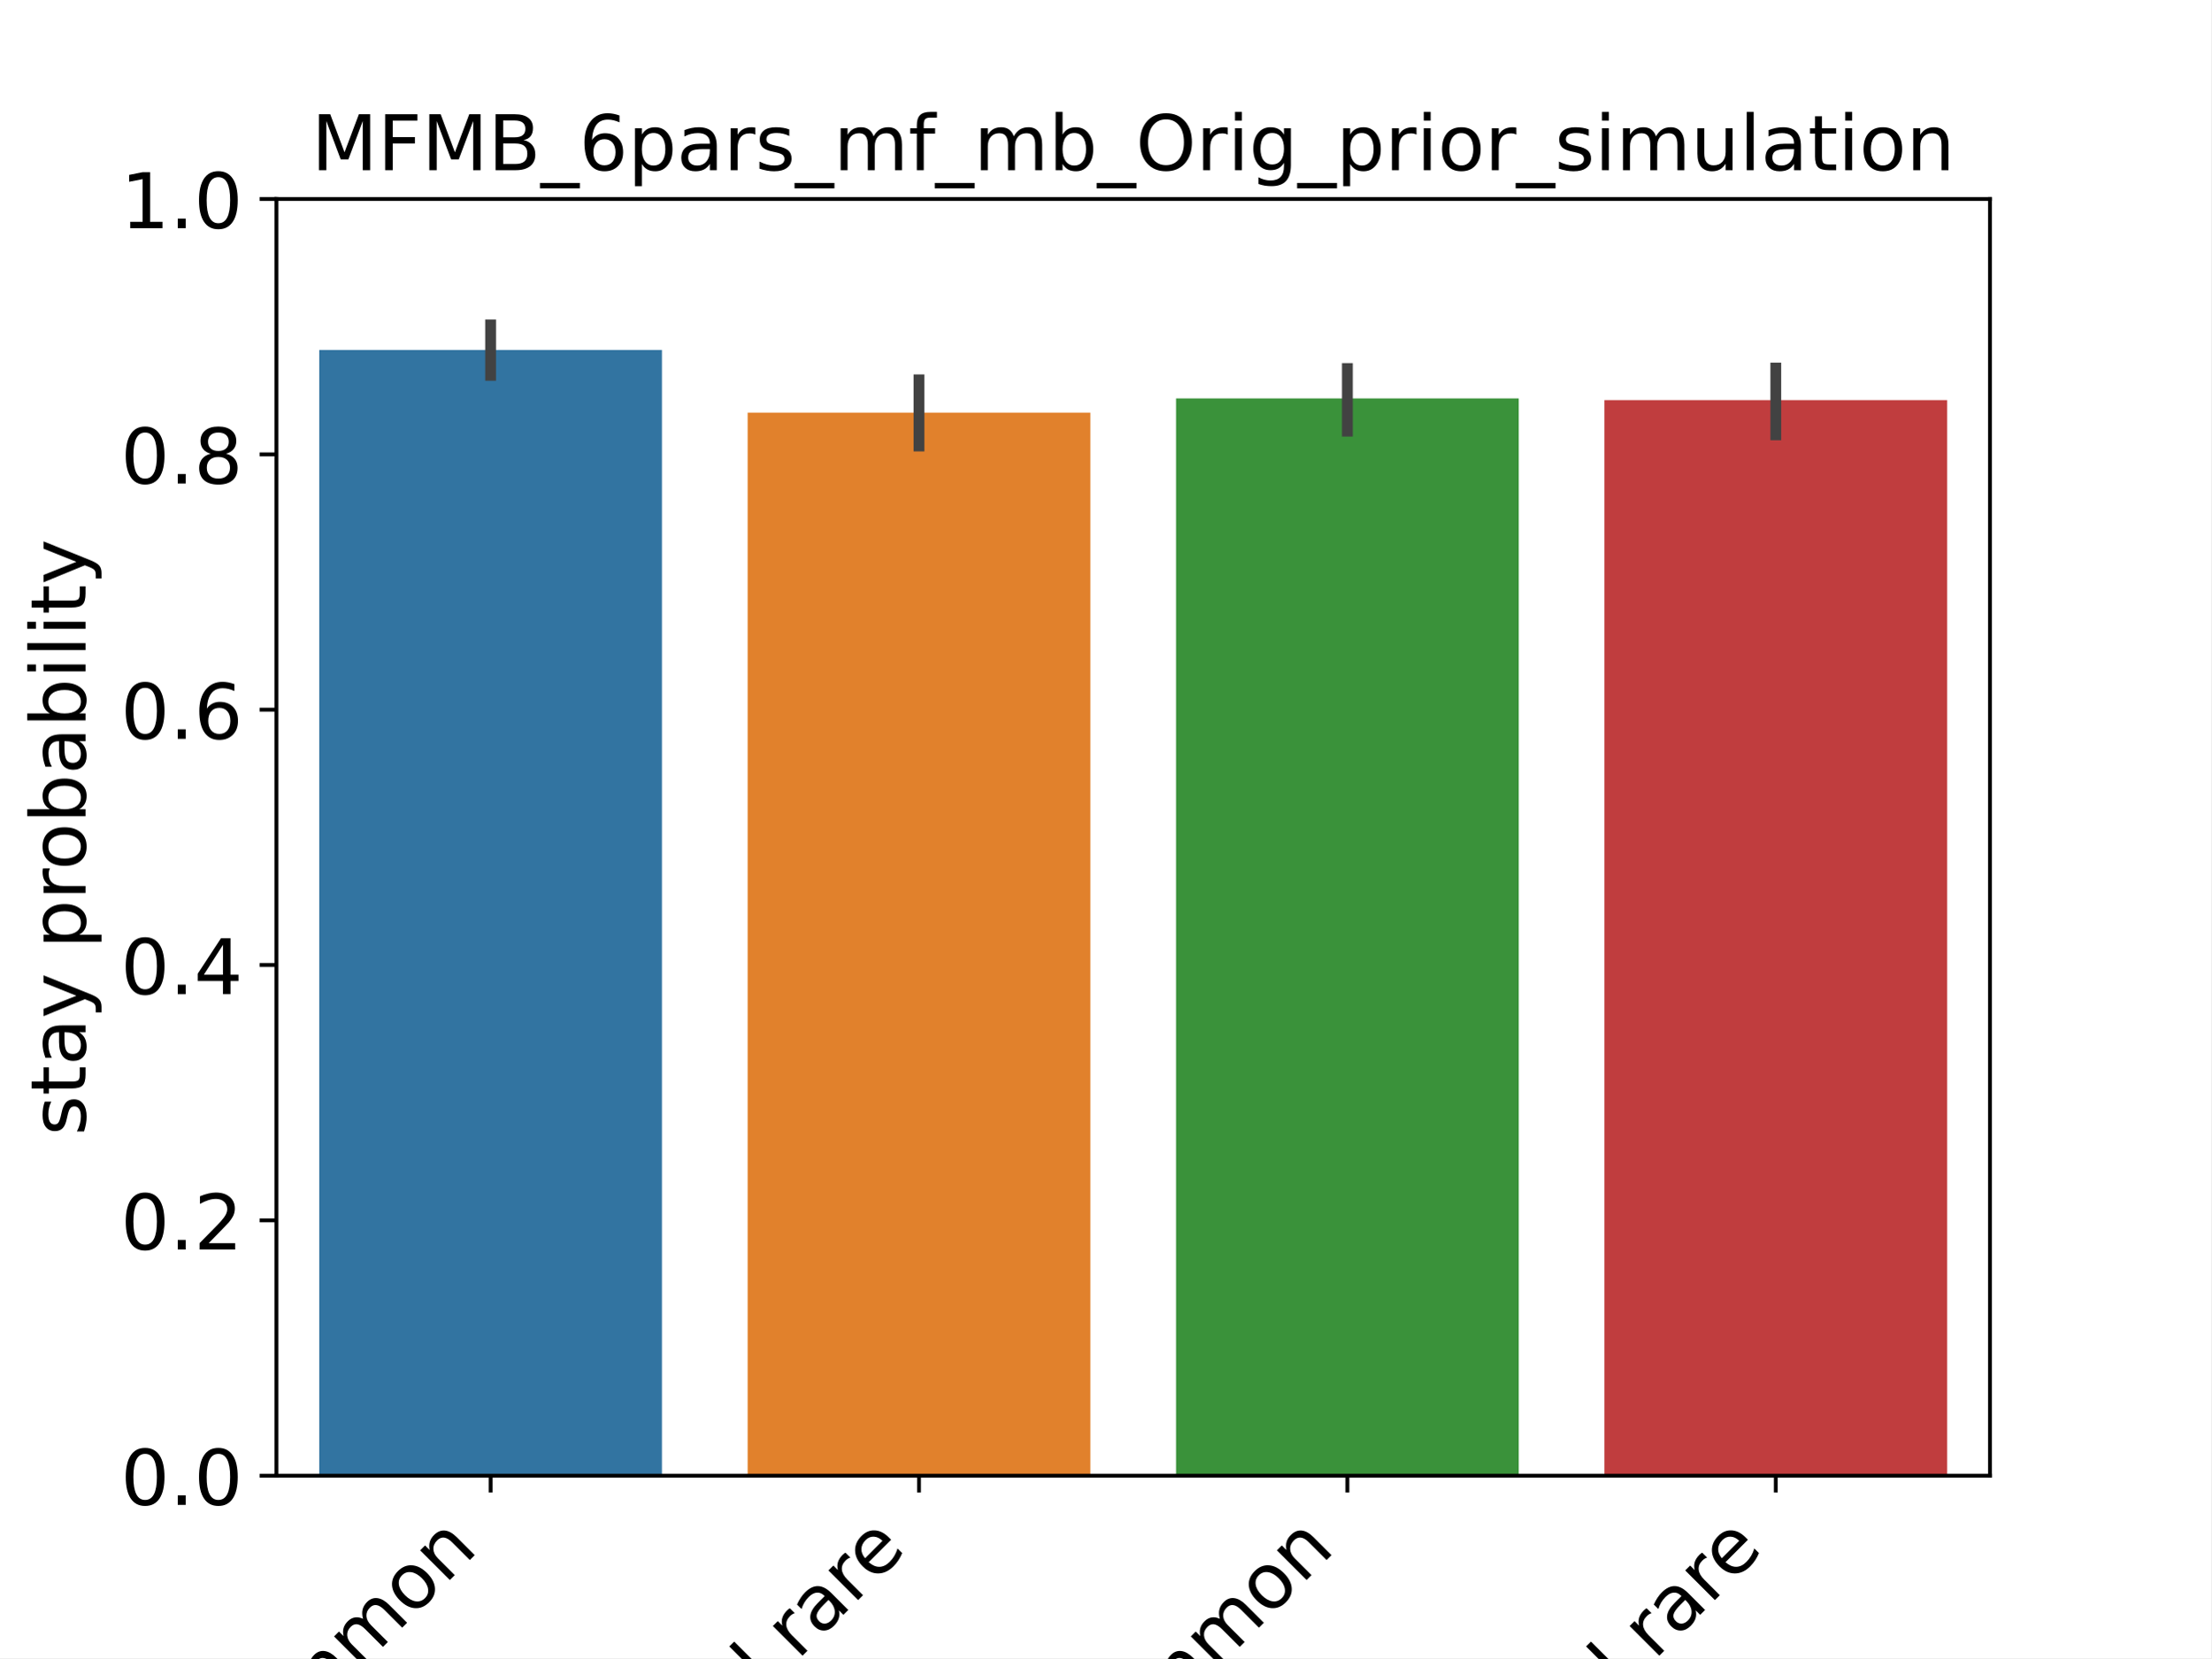
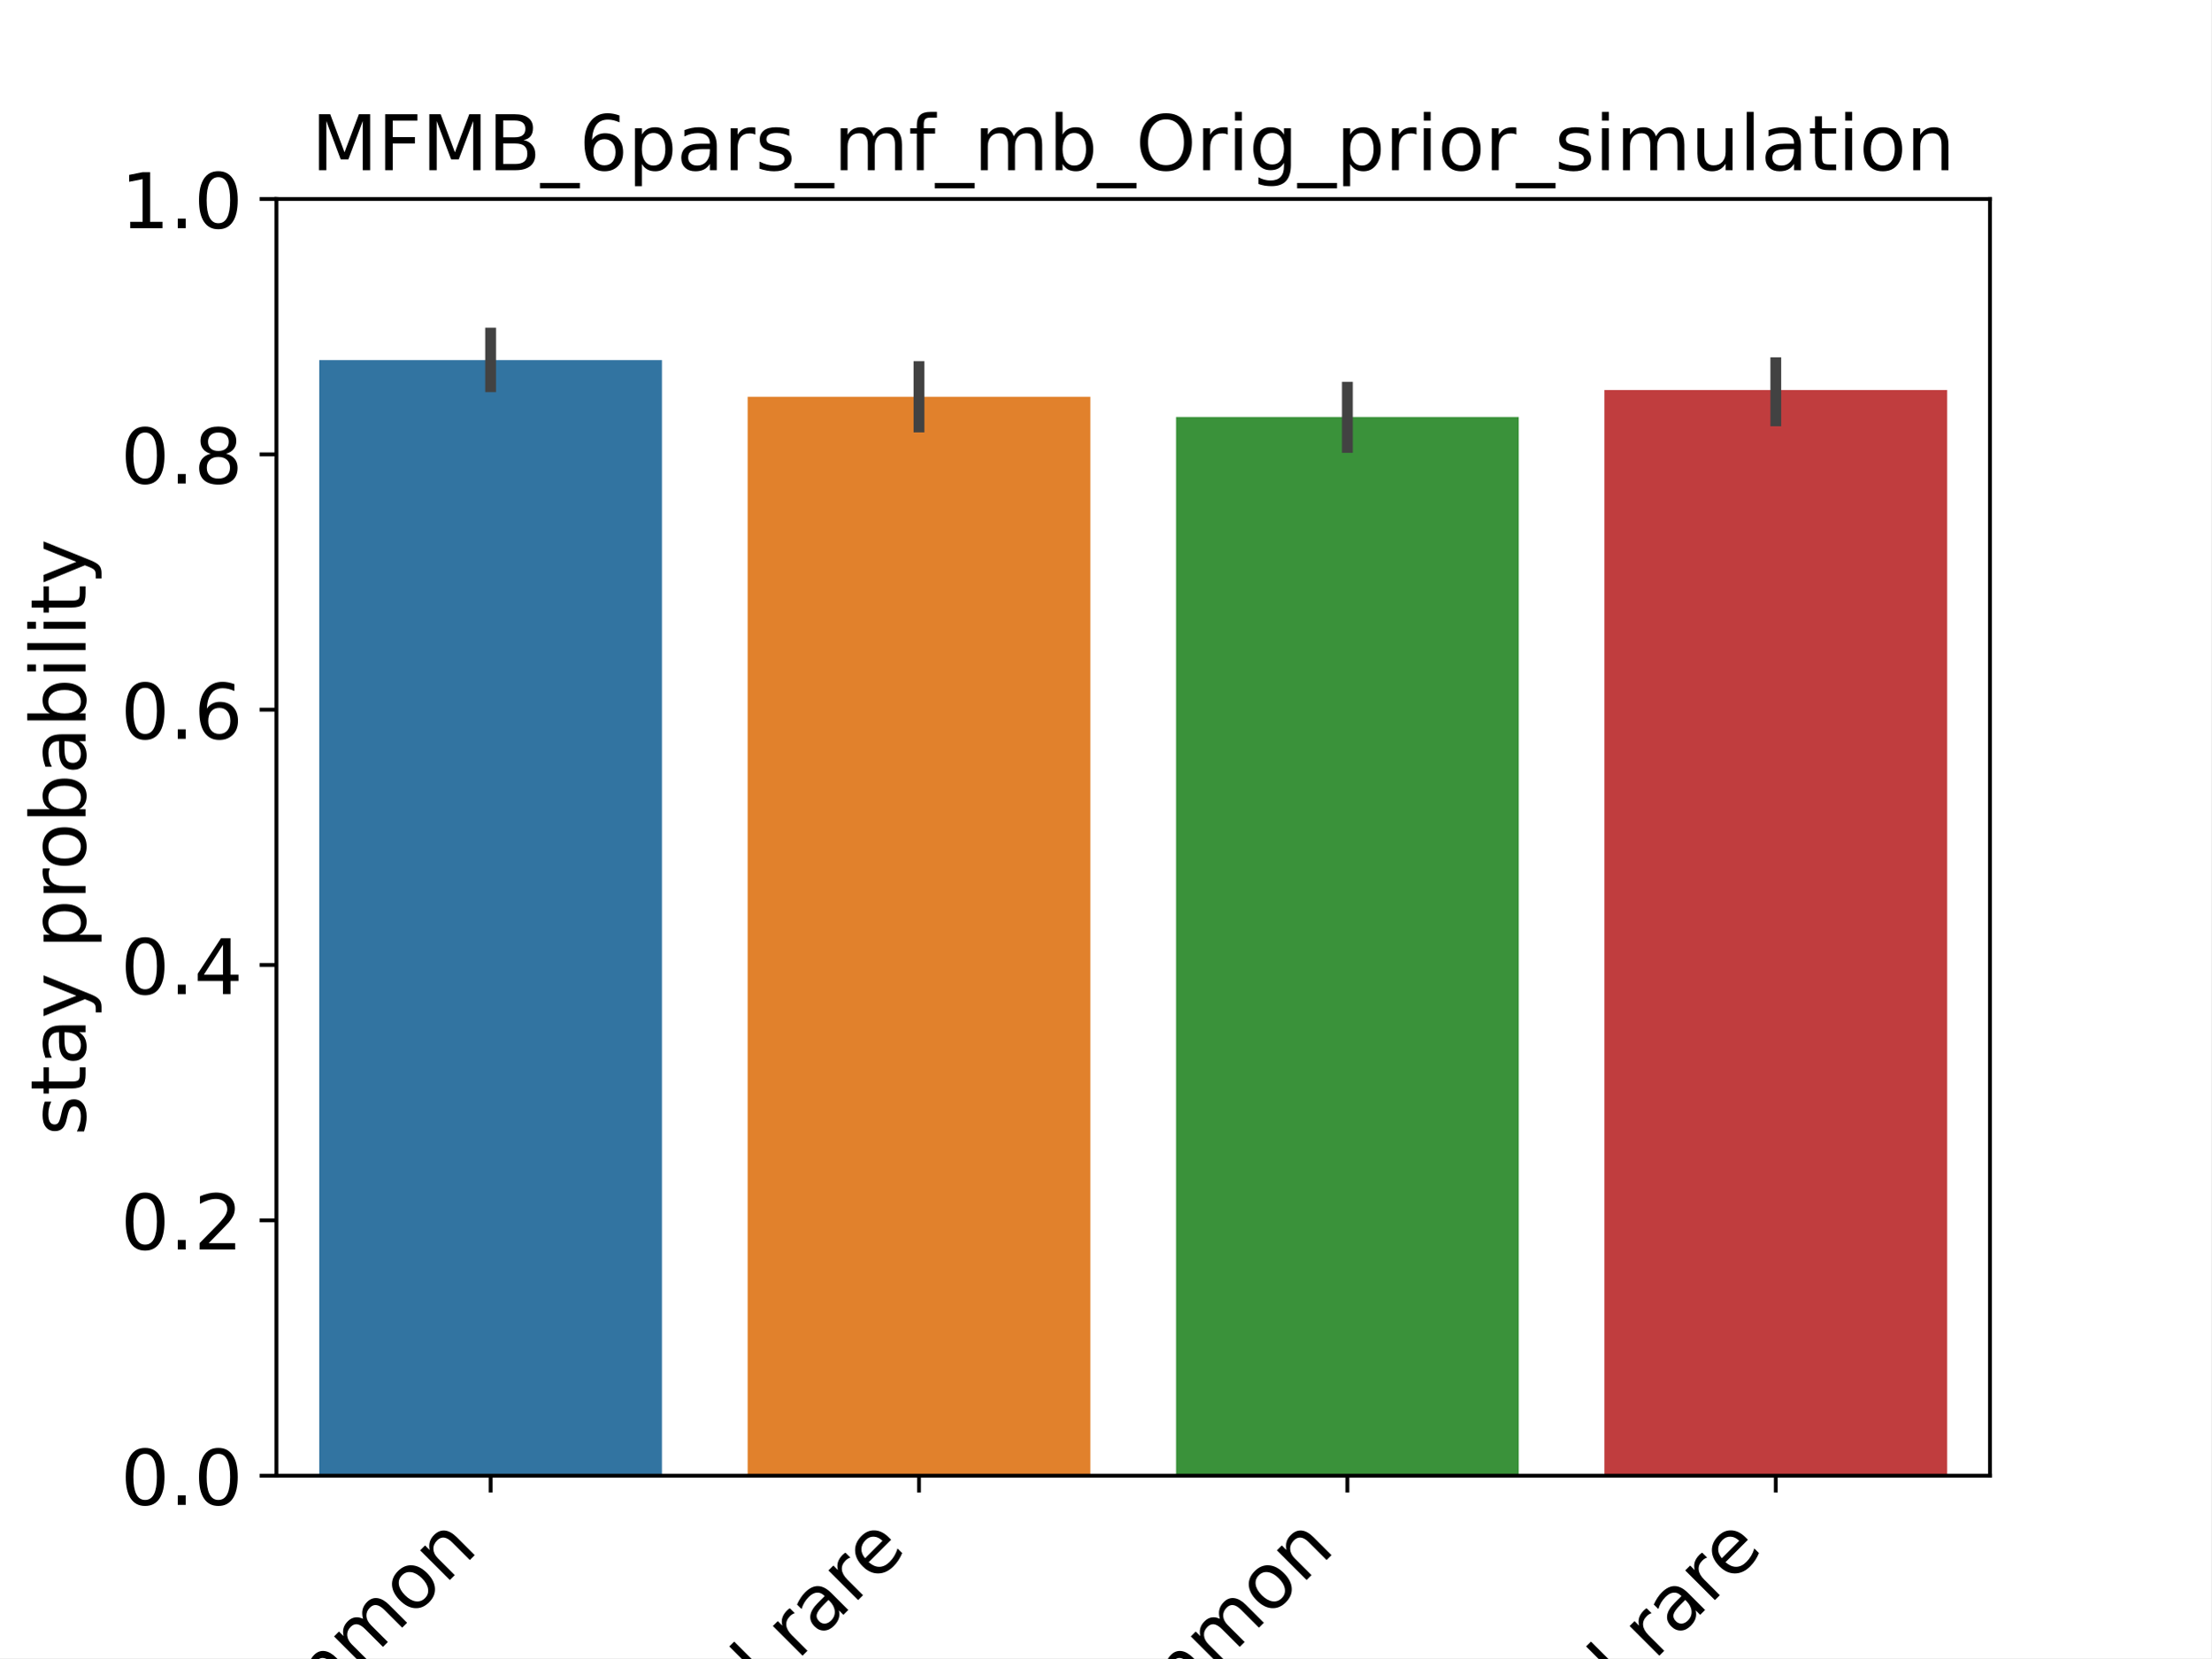
<svg xmlns="http://www.w3.org/2000/svg" xmlns:xlink="http://www.w3.org/1999/xlink" width="460.8pt" height="345.6pt" viewBox="0 0 460.8 345.6" version="1.1">
  <defs>
    <style type="text/css">*{stroke-linejoin: round; stroke-linecap: butt}</style>
  </defs>
  <g id="figure_1">
    <g id="patch_1">
      <path d="M 0 345.6  L 460.8 345.6  L 460.8 0  L 0 0  z " style="fill: #ffffff" />
    </g>
    <g id="axes_1">
      <g id="patch_2">
        <path d="M 57.6 307.584  L 414.72 307.584  L 414.72 41.472  L 57.6 41.472  z " style="fill: #ffffff" />
      </g>
      <g id="patch_3">
-         <path d="M 66.528 307.584  L 137.952 307.584  L 137.952 72.936  L 66.528 72.936  z " clip-path="url(#p372b3b7324)" style="fill: #3274a1" />
+         <path d="M 66.528 307.584  L 137.952 307.584  L 137.952 75.052  L 66.528 75.052  z " clip-path="url(#p6a7c0f4586)" style="fill: #3274a1" />
      </g>
      <g id="patch_4">
-         <path d="M 155.808 307.584  L 227.232 307.584  L 227.232 86.008  L 155.808 86.008  z " clip-path="url(#p372b3b7324)" style="fill: #e1812c" />
+         <path d="M 155.808 307.584  L 227.232 307.584  L 227.232 82.696  L 155.808 82.696  z " clip-path="url(#p6a7c0f4586)" style="fill: #e1812c" />
      </g>
      <g id="patch_5">
-         <path d="M 245.088 307.584  L 316.512 307.584  L 316.512 83.048  L 245.088 83.048  z " clip-path="url(#p372b3b7324)" style="fill: #3a923a" />
+         <path d="M 245.088 307.584  L 316.512 307.584  L 316.512 86.914  L 245.088 86.914  z " clip-path="url(#p6a7c0f4586)" style="fill: #3a923a" />
      </g>
      <g id="patch_6">
-         <path d="M 334.368 307.584  L 405.792 307.584  L 405.792 83.4  L 334.368 83.4  z " clip-path="url(#p372b3b7324)" style="fill: #c03d3e" />
+         <path d="M 334.368 307.584  L 405.792 307.584  L 405.792 81.298  L 334.368 81.298  z " clip-path="url(#p6a7c0f4586)" style="fill: #c03d3e" />
      </g>
      <g id="matplotlib.axis_1">
        <g id="xtick_1">
          <g id="line2d_1">
            <defs>
-               <path id="m0dfa8d33b2" d="M 0 0  L 0 3.5  " style="stroke: #000000; stroke-width: 0.8" />
+               <path id="m67e2ce5482" d="M 0 0  L 0 3.5  " style="stroke: #000000; stroke-width: 0.8" />
            </defs>
            <g>
-               <use xlink:href="#m0dfa8d33b2" x="102.24" y="307.584" style="stroke: #000000; stroke-width: 0.8" />
+               <use xlink:href="#m67e2ce5482" x="102.24" y="307.584" style="stroke: #000000; stroke-width: 0.8" />
            </g>
          </g>
          <g id="text_1">
            <g transform="translate(-6.307962 429.3757) rotate(-45) scale(0.16 -0.16)">
              <defs>
                <path id="DejaVuSans-72" d="M 2631 2963  Q 2534 3019 2420 3045  Q 2306 3072 2169 3072  Q 1681 3072 1420 2755  Q 1159 2438 1159 1844  L 1159 0  L 581 0  L 581 3500  L 1159 3500  L 1159 2956  Q 1341 3275 1631 3429  Q 1922 3584 2338 3584  Q 2397 3584 2469 3576  Q 2541 3569 2628 3553  L 2631 2963  z " transform="scale(0.015625)" />
                <path id="DejaVuSans-65" d="M 3597 1894  L 3597 1613  L 953 1613  Q 991 1019 1311 708  Q 1631 397 2203 397  Q 2534 397 2845 478  Q 3156 559 3463 722  L 3463 178  Q 3153 47 2828 -22  Q 2503 -91 2169 -91  Q 1331 -91 842 396  Q 353 884 353 1716  Q 353 2575 817 3079  Q 1281 3584 2069 3584  Q 2775 3584 3186 3129  Q 3597 2675 3597 1894  z M 3022 2063  Q 3016 2534 2758 2815  Q 2500 3097 2075 3097  Q 1594 3097 1305 2825  Q 1016 2553 972 2059  L 3022 2063  z " transform="scale(0.015625)" />
                <path id="DejaVuSans-77" d="M 269 3500  L 844 3500  L 1563 769  L 2278 3500  L 2956 3500  L 3675 769  L 4391 3500  L 4966 3500  L 4050 0  L 3372 0  L 2619 2869  L 1863 0  L 1184 0  L 269 3500  z " transform="scale(0.015625)" />
                <path id="DejaVuSans-61" d="M 2194 1759  Q 1497 1759 1228 1600  Q 959 1441 959 1056  Q 959 750 1161 570  Q 1363 391 1709 391  Q 2188 391 2477 730  Q 2766 1069 2766 1631  L 2766 1759  L 2194 1759  z M 3341 1997  L 3341 0  L 2766 0  L 2766 531  Q 2569 213 2275 61  Q 1981 -91 1556 -91  Q 1019 -91 701 211  Q 384 513 384 1019  Q 384 1609 779 1909  Q 1175 2209 1959 2209  L 2766 2209  L 2766 2266  Q 2766 2663 2505 2880  Q 2244 3097 1772 3097  Q 1472 3097 1187 3025  Q 903 2953 641 2809  L 641 3341  Q 956 3463 1253 3523  Q 1550 3584 1831 3584  Q 2591 3584 2966 3190  Q 3341 2797 3341 1997  z " transform="scale(0.015625)" />
                <path id="DejaVuSans-64" d="M 2906 2969  L 2906 4863  L 3481 4863  L 3481 0  L 2906 0  L 2906 525  Q 2725 213 2448 61  Q 2172 -91 1784 -91  Q 1150 -91 751 415  Q 353 922 353 1747  Q 353 2572 751 3078  Q 1150 3584 1784 3584  Q 2172 3584 2448 3432  Q 2725 3281 2906 2969  z M 947 1747  Q 947 1113 1208 752  Q 1469 391 1925 391  Q 2381 391 2643 752  Q 2906 1113 2906 1747  Q 2906 2381 2643 2742  Q 2381 3103 1925 3103  Q 1469 3103 1208 2742  Q 947 2381 947 1747  z " transform="scale(0.015625)" />
                <path id="DejaVuSans-20" transform="scale(0.015625)" />
                <path id="DejaVuSans-63" d="M 3122 3366  L 3122 2828  Q 2878 2963 2633 3030  Q 2388 3097 2138 3097  Q 1578 3097 1268 2742  Q 959 2388 959 1747  Q 959 1106 1268 751  Q 1578 397 2138 397  Q 2388 397 2633 464  Q 2878 531 3122 666  L 3122 134  Q 2881 22 2623 -34  Q 2366 -91 2075 -91  Q 1284 -91 818 406  Q 353 903 353 1747  Q 353 2603 823 3093  Q 1294 3584 2113 3584  Q 2378 3584 2631 3529  Q 2884 3475 3122 3366  z " transform="scale(0.015625)" />
                <path id="DejaVuSans-6f" d="M 1959 3097  Q 1497 3097 1228 2736  Q 959 2375 959 1747  Q 959 1119 1226 758  Q 1494 397 1959 397  Q 2419 397 2687 759  Q 2956 1122 2956 1747  Q 2956 2369 2687 2733  Q 2419 3097 1959 3097  z M 1959 3584  Q 2709 3584 3137 3096  Q 3566 2609 3566 1747  Q 3566 888 3137 398  Q 2709 -91 1959 -91  Q 1206 -91 779 398  Q 353 888 353 1747  Q 353 2609 779 3096  Q 1206 3584 1959 3584  z " transform="scale(0.015625)" />
                <path id="DejaVuSans-6d" d="M 3328 2828  Q 3544 3216 3844 3400  Q 4144 3584 4550 3584  Q 5097 3584 5394 3201  Q 5691 2819 5691 2113  L 5691 0  L 5113 0  L 5113 2094  Q 5113 2597 4934 2840  Q 4756 3084 4391 3084  Q 3944 3084 3684 2787  Q 3425 2491 3425 1978  L 3425 0  L 2847 0  L 2847 2094  Q 2847 2600 2669 2842  Q 2491 3084 2119 3084  Q 1678 3084 1418 2786  Q 1159 2488 1159 1978  L 1159 0  L 581 0  L 581 3500  L 1159 3500  L 1159 2956  Q 1356 3278 1631 3431  Q 1906 3584 2284 3584  Q 2666 3584 2933 3390  Q 3200 3197 3328 2828  z " transform="scale(0.015625)" />
                <path id="DejaVuSans-6e" d="M 3513 2113  L 3513 0  L 2938 0  L 2938 2094  Q 2938 2591 2744 2837  Q 2550 3084 2163 3084  Q 1697 3084 1428 2787  Q 1159 2491 1159 1978  L 1159 0  L 581 0  L 581 3500  L 1159 3500  L 1159 2956  Q 1366 3272 1645 3428  Q 1925 3584 2291 3584  Q 2894 3584 3203 3211  Q 3513 2838 3513 2113  z " transform="scale(0.015625)" />
              </defs>
              <use xlink:href="#DejaVuSans-72" />
              <use xlink:href="#DejaVuSans-65" transform="translate(38.86328 0)" />
              <use xlink:href="#DejaVuSans-77" transform="translate(100.3867 0)" />
              <use xlink:href="#DejaVuSans-61" transform="translate(182.1738 0)" />
              <use xlink:href="#DejaVuSans-72" transform="translate(243.4531 0)" />
              <use xlink:href="#DejaVuSans-64" transform="translate(282.8164 0)" />
              <use xlink:href="#DejaVuSans-65" transform="translate(346.293 0)" />
              <use xlink:href="#DejaVuSans-64" transform="translate(407.8164 0)" />
              <use xlink:href="#DejaVuSans-20" transform="translate(471.293 0)" />
              <use xlink:href="#DejaVuSans-63" transform="translate(503.0801 0)" />
              <use xlink:href="#DejaVuSans-6f" transform="translate(558.0605 0)" />
              <use xlink:href="#DejaVuSans-6d" transform="translate(619.2422 0)" />
              <use xlink:href="#DejaVuSans-6d" transform="translate(716.6543 0)" />
              <use xlink:href="#DejaVuSans-6f" transform="translate(814.0664 0)" />
              <use xlink:href="#DejaVuSans-6e" transform="translate(875.248 0)" />
            </g>
          </g>
        </g>
        <g id="xtick_2">
          <g id="line2d_2">
            <g>
-               <use xlink:href="#m0dfa8d33b2" x="191.52" y="307.584" style="stroke: #000000; stroke-width: 0.8" />
+               <use xlink:href="#m67e2ce5482" x="191.52" y="307.584" style="stroke: #000000; stroke-width: 0.8" />
            </g>
          </g>
          <g id="text_2">
            <g transform="translate(109.3065 403.0413) rotate(-45) scale(0.16 -0.16)">
              <use xlink:href="#DejaVuSans-72" />
              <use xlink:href="#DejaVuSans-65" transform="translate(38.86328 0)" />
              <use xlink:href="#DejaVuSans-77" transform="translate(100.3867 0)" />
              <use xlink:href="#DejaVuSans-61" transform="translate(182.1738 0)" />
              <use xlink:href="#DejaVuSans-72" transform="translate(243.4531 0)" />
              <use xlink:href="#DejaVuSans-64" transform="translate(282.8164 0)" />
              <use xlink:href="#DejaVuSans-65" transform="translate(346.293 0)" />
              <use xlink:href="#DejaVuSans-64" transform="translate(407.8164 0)" />
              <use xlink:href="#DejaVuSans-20" transform="translate(471.293 0)" />
              <use xlink:href="#DejaVuSans-72" transform="translate(503.0801 0)" />
              <use xlink:href="#DejaVuSans-61" transform="translate(544.1934 0)" />
              <use xlink:href="#DejaVuSans-72" transform="translate(605.4727 0)" />
              <use xlink:href="#DejaVuSans-65" transform="translate(644.3359 0)" />
            </g>
          </g>
        </g>
        <g id="xtick_3">
          <g id="line2d_3">
            <g>
-               <use xlink:href="#m0dfa8d33b2" x="280.8" y="307.584" style="stroke: #000000; stroke-width: 0.8" />
+               <use xlink:href="#m67e2ce5482" x="280.8" y="307.584" style="stroke: #000000; stroke-width: 0.8" />
            </g>
          </g>
          <g id="text_3">
            <g transform="translate(157.9119 443.7158) rotate(-45) scale(0.16 -0.16)">
              <defs>
                <path id="DejaVuSans-75" d="M 544 1381  L 544 3500  L 1119 3500  L 1119 1403  Q 1119 906 1312 657  Q 1506 409 1894 409  Q 2359 409 2629 706  Q 2900 1003 2900 1516  L 2900 3500  L 3475 3500  L 3475 0  L 2900 0  L 2900 538  Q 2691 219 2414 64  Q 2138 -91 1772 -91  Q 1169 -91 856 284  Q 544 659 544 1381  z M 1991 3584  L 1991 3584  z " transform="scale(0.015625)" />
              </defs>
              <use xlink:href="#DejaVuSans-75" />
              <use xlink:href="#DejaVuSans-6e" transform="translate(63.37891 0)" />
              <use xlink:href="#DejaVuSans-72" transform="translate(126.7578 0)" />
              <use xlink:href="#DejaVuSans-65" transform="translate(165.6211 0)" />
              <use xlink:href="#DejaVuSans-77" transform="translate(227.1445 0)" />
              <use xlink:href="#DejaVuSans-61" transform="translate(308.9316 0)" />
              <use xlink:href="#DejaVuSans-72" transform="translate(370.2109 0)" />
              <use xlink:href="#DejaVuSans-64" transform="translate(409.5742 0)" />
              <use xlink:href="#DejaVuSans-65" transform="translate(473.0508 0)" />
              <use xlink:href="#DejaVuSans-64" transform="translate(534.5742 0)" />
              <use xlink:href="#DejaVuSans-20" transform="translate(598.0508 0)" />
              <use xlink:href="#DejaVuSans-63" transform="translate(629.8379 0)" />
              <use xlink:href="#DejaVuSans-6f" transform="translate(684.8184 0)" />
              <use xlink:href="#DejaVuSans-6d" transform="translate(746 0)" />
              <use xlink:href="#DejaVuSans-6d" transform="translate(843.4121 0)" />
              <use xlink:href="#DejaVuSans-6f" transform="translate(940.8242 0)" />
              <use xlink:href="#DejaVuSans-6e" transform="translate(1002.006 0)" />
            </g>
          </g>
        </g>
        <g id="xtick_4">
          <g id="line2d_4">
            <g>
-               <use xlink:href="#m0dfa8d33b2" x="370.08" y="307.584" style="stroke: #000000; stroke-width: 0.8" />
+               <use xlink:href="#m67e2ce5482" x="370.08" y="307.584" style="stroke: #000000; stroke-width: 0.8" />
            </g>
          </g>
          <g id="text_4">
            <g transform="translate(273.5263 417.3814) rotate(-45) scale(0.16 -0.16)">
              <use xlink:href="#DejaVuSans-75" />
              <use xlink:href="#DejaVuSans-6e" transform="translate(63.37891 0)" />
              <use xlink:href="#DejaVuSans-72" transform="translate(126.7578 0)" />
              <use xlink:href="#DejaVuSans-65" transform="translate(165.6211 0)" />
              <use xlink:href="#DejaVuSans-77" transform="translate(227.1445 0)" />
              <use xlink:href="#DejaVuSans-61" transform="translate(308.9316 0)" />
              <use xlink:href="#DejaVuSans-72" transform="translate(370.2109 0)" />
              <use xlink:href="#DejaVuSans-64" transform="translate(409.5742 0)" />
              <use xlink:href="#DejaVuSans-65" transform="translate(473.0508 0)" />
              <use xlink:href="#DejaVuSans-64" transform="translate(534.5742 0)" />
              <use xlink:href="#DejaVuSans-20" transform="translate(598.0508 0)" />
              <use xlink:href="#DejaVuSans-72" transform="translate(629.8379 0)" />
              <use xlink:href="#DejaVuSans-61" transform="translate(670.9512 0)" />
              <use xlink:href="#DejaVuSans-72" transform="translate(732.2305 0)" />
              <use xlink:href="#DejaVuSans-65" transform="translate(771.0938 0)" />
            </g>
          </g>
        </g>
      </g>
      <g id="matplotlib.axis_2">
        <g id="ytick_1">
          <g id="line2d_5">
            <defs>
-               <path id="m02f6a31910" d="M 0 0  L -3.5 0  " style="stroke: #000000; stroke-width: 0.8" />
+               <path id="m436d49a506" d="M 0 0  L -3.5 0  " style="stroke: #000000; stroke-width: 0.8" />
            </defs>
            <g>
-               <use xlink:href="#m02f6a31910" x="57.6" y="307.584" style="stroke: #000000; stroke-width: 0.8" />
+               <use xlink:href="#m436d49a506" x="57.6" y="307.584" style="stroke: #000000; stroke-width: 0.8" />
            </g>
          </g>
          <g id="text_5">
            <g transform="translate(25.155 313.6628) scale(0.16 -0.16)">
              <defs>
                <path id="DejaVuSans-30" d="M 2034 4250  Q 1547 4250 1301 3770  Q 1056 3291 1056 2328  Q 1056 1369 1301 889  Q 1547 409 2034 409  Q 2525 409 2770 889  Q 3016 1369 3016 2328  Q 3016 3291 2770 3770  Q 2525 4250 2034 4250  z M 2034 4750  Q 2819 4750 3233 4129  Q 3647 3509 3647 2328  Q 3647 1150 3233 529  Q 2819 -91 2034 -91  Q 1250 -91 836 529  Q 422 1150 422 2328  Q 422 3509 836 4129  Q 1250 4750 2034 4750  z " transform="scale(0.015625)" />
                <path id="DejaVuSans-2e" d="M 684 794  L 1344 794  L 1344 0  L 684 0  L 684 794  z " transform="scale(0.015625)" />
              </defs>
              <use xlink:href="#DejaVuSans-30" />
              <use xlink:href="#DejaVuSans-2e" transform="translate(63.62305 0)" />
              <use xlink:href="#DejaVuSans-30" transform="translate(95.41016 0)" />
            </g>
          </g>
        </g>
        <g id="ytick_2">
          <g id="line2d_6">
            <g>
-               <use xlink:href="#m02f6a31910" x="57.6" y="254.362" style="stroke: #000000; stroke-width: 0.8" />
+               <use xlink:href="#m436d49a506" x="57.6" y="254.362" style="stroke: #000000; stroke-width: 0.8" />
            </g>
          </g>
          <g id="text_6">
            <g transform="translate(25.155 260.4403) scale(0.16 -0.16)">
              <defs>
                <path id="DejaVuSans-32" d="M 1228 531  L 3431 531  L 3431 0  L 469 0  L 469 531  Q 828 903 1448 1529  Q 2069 2156 2228 2338  Q 2531 2678 2651 2914  Q 2772 3150 2772 3378  Q 2772 3750 2511 3984  Q 2250 4219 1831 4219  Q 1534 4219 1204 4116  Q 875 4013 500 3803  L 500 4441  Q 881 4594 1212 4672  Q 1544 4750 1819 4750  Q 2544 4750 2975 4387  Q 3406 4025 3406 3419  Q 3406 3131 3298 2873  Q 3191 2616 2906 2266  Q 2828 2175 2409 1742  Q 1991 1309 1228 531  z " transform="scale(0.015625)" />
              </defs>
              <use xlink:href="#DejaVuSans-30" />
              <use xlink:href="#DejaVuSans-2e" transform="translate(63.62305 0)" />
              <use xlink:href="#DejaVuSans-32" transform="translate(95.41016 0)" />
            </g>
          </g>
        </g>
        <g id="ytick_3">
          <g id="line2d_7">
            <g>
-               <use xlink:href="#m02f6a31910" x="57.6" y="201.139" style="stroke: #000000; stroke-width: 0.8" />
+               <use xlink:href="#m436d49a506" x="57.6" y="201.139" style="stroke: #000000; stroke-width: 0.8" />
            </g>
          </g>
          <g id="text_7">
            <g transform="translate(25.155 207.2179) scale(0.16 -0.16)">
              <defs>
                <path id="DejaVuSans-34" d="M 2419 4116  L 825 1625  L 2419 1625  L 2419 4116  z M 2253 4666  L 3047 4666  L 3047 1625  L 3713 1625  L 3713 1100  L 3047 1100  L 3047 0  L 2419 0  L 2419 1100  L 313 1100  L 313 1709  L 2253 4666  z " transform="scale(0.015625)" />
              </defs>
              <use xlink:href="#DejaVuSans-30" />
              <use xlink:href="#DejaVuSans-2e" transform="translate(63.62305 0)" />
              <use xlink:href="#DejaVuSans-34" transform="translate(95.41016 0)" />
            </g>
          </g>
        </g>
        <g id="ytick_4">
          <g id="line2d_8">
            <g>
-               <use xlink:href="#m02f6a31910" x="57.6" y="147.917" style="stroke: #000000; stroke-width: 0.8" />
+               <use xlink:href="#m436d49a506" x="57.6" y="147.917" style="stroke: #000000; stroke-width: 0.8" />
            </g>
          </g>
          <g id="text_8">
            <g transform="translate(25.155 153.9955) scale(0.16 -0.16)">
              <defs>
                <path id="DejaVuSans-36" d="M 2113 2584  Q 1688 2584 1439 2293  Q 1191 2003 1191 1497  Q 1191 994 1439 701  Q 1688 409 2113 409  Q 2538 409 2786 701  Q 3034 994 3034 1497  Q 3034 2003 2786 2293  Q 2538 2584 2113 2584  z M 3366 4563  L 3366 3988  Q 3128 4100 2886 4159  Q 2644 4219 2406 4219  Q 1781 4219 1451 3797  Q 1122 3375 1075 2522  Q 1259 2794 1537 2939  Q 1816 3084 2150 3084  Q 2853 3084 3261 2657  Q 3669 2231 3669 1497  Q 3669 778 3244 343  Q 2819 -91 2113 -91  Q 1303 -91 875 529  Q 447 1150 447 2328  Q 447 3434 972 4092  Q 1497 4750 2381 4750  Q 2619 4750 2861 4703  Q 3103 4656 3366 4563  z " transform="scale(0.015625)" />
              </defs>
              <use xlink:href="#DejaVuSans-30" />
              <use xlink:href="#DejaVuSans-2e" transform="translate(63.62305 0)" />
              <use xlink:href="#DejaVuSans-36" transform="translate(95.41016 0)" />
            </g>
          </g>
        </g>
        <g id="ytick_5">
          <g id="line2d_9">
            <g>
-               <use xlink:href="#m02f6a31910" x="57.6" y="94.694" style="stroke: #000000; stroke-width: 0.8" />
+               <use xlink:href="#m436d49a506" x="57.6" y="94.694" style="stroke: #000000; stroke-width: 0.8" />
            </g>
          </g>
          <g id="text_9">
            <g transform="translate(25.155 100.7731) scale(0.16 -0.16)">
              <defs>
                <path id="DejaVuSans-38" d="M 2034 2216  Q 1584 2216 1326 1975  Q 1069 1734 1069 1313  Q 1069 891 1326 650  Q 1584 409 2034 409  Q 2484 409 2743 651  Q 3003 894 3003 1313  Q 3003 1734 2745 1975  Q 2488 2216 2034 2216  z M 1403 2484  Q 997 2584 770 2862  Q 544 3141 544 3541  Q 544 4100 942 4425  Q 1341 4750 2034 4750  Q 2731 4750 3128 4425  Q 3525 4100 3525 3541  Q 3525 3141 3298 2862  Q 3072 2584 2669 2484  Q 3125 2378 3379 2068  Q 3634 1759 3634 1313  Q 3634 634 3220 271  Q 2806 -91 2034 -91  Q 1263 -91 848 271  Q 434 634 434 1313  Q 434 1759 690 2068  Q 947 2378 1403 2484  z M 1172 3481  Q 1172 3119 1398 2916  Q 1625 2713 2034 2713  Q 2441 2713 2670 2916  Q 2900 3119 2900 3481  Q 2900 3844 2670 4047  Q 2441 4250 2034 4250  Q 1625 4250 1398 4047  Q 1172 3844 1172 3481  z " transform="scale(0.015625)" />
              </defs>
              <use xlink:href="#DejaVuSans-30" />
              <use xlink:href="#DejaVuSans-2e" transform="translate(63.62305 0)" />
              <use xlink:href="#DejaVuSans-38" transform="translate(95.41016 0)" />
            </g>
          </g>
        </g>
        <g id="ytick_6">
          <g id="line2d_10">
            <g>
-               <use xlink:href="#m02f6a31910" x="57.6" y="41.472" style="stroke: #000000; stroke-width: 0.8" />
+               <use xlink:href="#m436d49a506" x="57.6" y="41.472" style="stroke: #000000; stroke-width: 0.8" />
            </g>
          </g>
          <g id="text_10">
            <g transform="translate(25.155 47.55075) scale(0.16 -0.16)">
              <defs>
                <path id="DejaVuSans-31" d="M 794 531  L 1825 531  L 1825 4091  L 703 3866  L 703 4441  L 1819 4666  L 2450 4666  L 2450 531  L 3481 531  L 3481 0  L 794 0  L 794 531  z " transform="scale(0.015625)" />
              </defs>
              <use xlink:href="#DejaVuSans-31" />
              <use xlink:href="#DejaVuSans-2e" transform="translate(63.62305 0)" />
              <use xlink:href="#DejaVuSans-30" transform="translate(95.41016 0)" />
            </g>
          </g>
        </g>
        <g id="text_11">
          <g transform="translate(17.8275 236.693) rotate(-90) scale(0.16 -0.16)">
            <defs>
              <path id="DejaVuSans-73" d="M 2834 3397  L 2834 2853  Q 2591 2978 2328 3040  Q 2066 3103 1784 3103  Q 1356 3103 1142 2972  Q 928 2841 928 2578  Q 928 2378 1081 2264  Q 1234 2150 1697 2047  L 1894 2003  Q 2506 1872 2764 1633  Q 3022 1394 3022 966  Q 3022 478 2636 193  Q 2250 -91 1575 -91  Q 1294 -91 989 -36  Q 684 19 347 128  L 347 722  Q 666 556 975 473  Q 1284 391 1588 391  Q 1994 391 2212 530  Q 2431 669 2431 922  Q 2431 1156 2273 1281  Q 2116 1406 1581 1522  L 1381 1569  Q 847 1681 609 1914  Q 372 2147 372 2553  Q 372 3047 722 3315  Q 1072 3584 1716 3584  Q 2034 3584 2315 3537  Q 2597 3491 2834 3397  z " transform="scale(0.015625)" />
              <path id="DejaVuSans-74" d="M 1172 4494  L 1172 3500  L 2356 3500  L 2356 3053  L 1172 3053  L 1172 1153  Q 1172 725 1289 603  Q 1406 481 1766 481  L 2356 481  L 2356 0  L 1766 0  Q 1100 0 847 248  Q 594 497 594 1153  L 594 3053  L 172 3053  L 172 3500  L 594 3500  L 594 4494  L 1172 4494  z " transform="scale(0.015625)" />
              <path id="DejaVuSans-79" d="M 2059 -325  Q 1816 -950 1584 -1140  Q 1353 -1331 966 -1331  L 506 -1331  L 506 -850  L 844 -850  Q 1081 -850 1212 -737  Q 1344 -625 1503 -206  L 1606 56  L 191 3500  L 800 3500  L 1894 763  L 2988 3500  L 3597 3500  L 2059 -325  z " transform="scale(0.015625)" />
              <path id="DejaVuSans-70" d="M 1159 525  L 1159 -1331  L 581 -1331  L 581 3500  L 1159 3500  L 1159 2969  Q 1341 3281 1617 3432  Q 1894 3584 2278 3584  Q 2916 3584 3314 3078  Q 3713 2572 3713 1747  Q 3713 922 3314 415  Q 2916 -91 2278 -91  Q 1894 -91 1617 61  Q 1341 213 1159 525  z M 3116 1747  Q 3116 2381 2855 2742  Q 2594 3103 2138 3103  Q 1681 3103 1420 2742  Q 1159 2381 1159 1747  Q 1159 1113 1420 752  Q 1681 391 2138 391  Q 2594 391 2855 752  Q 3116 1113 3116 1747  z " transform="scale(0.015625)" />
              <path id="DejaVuSans-62" d="M 3116 1747  Q 3116 2381 2855 2742  Q 2594 3103 2138 3103  Q 1681 3103 1420 2742  Q 1159 2381 1159 1747  Q 1159 1113 1420 752  Q 1681 391 2138 391  Q 2594 391 2855 752  Q 3116 1113 3116 1747  z M 1159 2969  Q 1341 3281 1617 3432  Q 1894 3584 2278 3584  Q 2916 3584 3314 3078  Q 3713 2572 3713 1747  Q 3713 922 3314 415  Q 2916 -91 2278 -91  Q 1894 -91 1617 61  Q 1341 213 1159 525  L 1159 0  L 581 0  L 581 4863  L 1159 4863  L 1159 2969  z " transform="scale(0.015625)" />
              <path id="DejaVuSans-69" d="M 603 3500  L 1178 3500  L 1178 0  L 603 0  L 603 3500  z M 603 4863  L 1178 4863  L 1178 4134  L 603 4134  L 603 4863  z " transform="scale(0.015625)" />
              <path id="DejaVuSans-6c" d="M 603 4863  L 1178 4863  L 1178 0  L 603 0  L 603 4863  z " transform="scale(0.015625)" />
            </defs>
            <use xlink:href="#DejaVuSans-73" />
            <use xlink:href="#DejaVuSans-74" transform="translate(52.09961 0)" />
            <use xlink:href="#DejaVuSans-61" transform="translate(91.30859 0)" />
            <use xlink:href="#DejaVuSans-79" transform="translate(152.5879 0)" />
            <use xlink:href="#DejaVuSans-20" transform="translate(211.7676 0)" />
            <use xlink:href="#DejaVuSans-70" transform="translate(243.5547 0)" />
            <use xlink:href="#DejaVuSans-72" transform="translate(307.0312 0)" />
            <use xlink:href="#DejaVuSans-6f" transform="translate(345.8945 0)" />
            <use xlink:href="#DejaVuSans-62" transform="translate(407.0762 0)" />
            <use xlink:href="#DejaVuSans-61" transform="translate(470.5527 0)" />
            <use xlink:href="#DejaVuSans-62" transform="translate(531.832 0)" />
            <use xlink:href="#DejaVuSans-69" transform="translate(595.3086 0)" />
            <use xlink:href="#DejaVuSans-6c" transform="translate(623.0918 0)" />
            <use xlink:href="#DejaVuSans-69" transform="translate(650.875 0)" />
            <use xlink:href="#DejaVuSans-74" transform="translate(678.6582 0)" />
            <use xlink:href="#DejaVuSans-79" transform="translate(717.8672 0)" />
          </g>
        </g>
      </g>
      <g id="line2d_11">
-         <path d="M 102.24 78.235  L 102.24 67.713  " clip-path="url(#p372b3b7324)" style="fill: none; stroke: #424242; stroke-width: 2.25; stroke-linecap: square" />
+         <path d="M 102.24 80.605  L 102.24 69.428  " clip-path="url(#p6a7c0f4586)" style="fill: none; stroke: #424242; stroke-width: 2.25; stroke-linecap: square" />
      </g>
      <g id="line2d_12">
-         <path d="M 191.52 92.963  L 191.52 79.163  " clip-path="url(#p372b3b7324)" style="fill: none; stroke: #424242; stroke-width: 2.25; stroke-linecap: square" />
+         <path d="M 191.52 88.991  L 191.52 76.403  " clip-path="url(#p6a7c0f4586)" style="fill: none; stroke: #424242; stroke-width: 2.25; stroke-linecap: square" />
      </g>
      <g id="line2d_13">
-         <path d="M 280.8 89.872  L 280.8 76.804  " clip-path="url(#p372b3b7324)" style="fill: none; stroke: #424242; stroke-width: 2.25; stroke-linecap: square" />
+         <path d="M 280.8 93.26  L 280.8 80.697  " clip-path="url(#p6a7c0f4586)" style="fill: none; stroke: #424242; stroke-width: 2.25; stroke-linecap: square" />
      </g>
      <g id="line2d_14">
-         <path d="M 370.08 90.627  L 370.08 76.714  " clip-path="url(#p372b3b7324)" style="fill: none; stroke: #424242; stroke-width: 2.25; stroke-linecap: square" />
+         <path d="M 370.08 87.718  L 370.08 75.598  " clip-path="url(#p6a7c0f4586)" style="fill: none; stroke: #424242; stroke-width: 2.25; stroke-linecap: square" />
      </g>
      <g id="patch_7">
        <path d="M 57.6 307.584  L 57.6 41.472  " style="fill: none; stroke: #000000; stroke-width: 0.8; stroke-linejoin: miter; stroke-linecap: square" />
      </g>
      <g id="patch_8">
        <path d="M 414.72 307.584  L 414.72 41.472  " style="fill: none; stroke: #000000; stroke-width: 0.8; stroke-linejoin: miter; stroke-linecap: square" />
      </g>
      <g id="patch_9">
        <path d="M 57.6 307.584  L 414.72 307.584  " style="fill: none; stroke: #000000; stroke-width: 0.8; stroke-linejoin: miter; stroke-linecap: square" />
      </g>
      <g id="patch_10">
        <path d="M 57.6 41.472  L 414.72 41.472  " style="fill: none; stroke: #000000; stroke-width: 0.8; stroke-linejoin: miter; stroke-linecap: square" />
      </g>
      <g id="text_12">
        <g transform="translate(64.895 35.472) scale(0.16 -0.16)">
          <defs>
            <path id="DejaVuSans-4d" d="M 628 4666  L 1569 4666  L 2759 1491  L 3956 4666  L 4897 4666  L 4897 0  L 4281 0  L 4281 4097  L 3078 897  L 2444 897  L 1241 4097  L 1241 0  L 628 0  L 628 4666  z " transform="scale(0.015625)" />
            <path id="DejaVuSans-46" d="M 628 4666  L 3309 4666  L 3309 4134  L 1259 4134  L 1259 2759  L 3109 2759  L 3109 2228  L 1259 2228  L 1259 0  L 628 0  L 628 4666  z " transform="scale(0.015625)" />
            <path id="DejaVuSans-42" d="M 1259 2228  L 1259 519  L 2272 519  Q 2781 519 3026 730  Q 3272 941 3272 1375  Q 3272 1813 3026 2020  Q 2781 2228 2272 2228  L 1259 2228  z M 1259 4147  L 1259 2741  L 2194 2741  Q 2656 2741 2882 2914  Q 3109 3088 3109 3444  Q 3109 3797 2882 3972  Q 2656 4147 2194 4147  L 1259 4147  z M 628 4666  L 2241 4666  Q 2963 4666 3353 4366  Q 3744 4066 3744 3513  Q 3744 3084 3544 2831  Q 3344 2578 2956 2516  Q 3422 2416 3680 2098  Q 3938 1781 3938 1306  Q 3938 681 3513 340  Q 3088 0 2303 0  L 628 0  L 628 4666  z " transform="scale(0.015625)" />
            <path id="DejaVuSans-5f" d="M 3263 -1063  L 3263 -1509  L -63 -1509  L -63 -1063  L 3263 -1063  z " transform="scale(0.015625)" />
            <path id="DejaVuSans-66" d="M 2375 4863  L 2375 4384  L 1825 4384  Q 1516 4384 1395 4259  Q 1275 4134 1275 3809  L 1275 3500  L 2222 3500  L 2222 3053  L 1275 3053  L 1275 0  L 697 0  L 697 3053  L 147 3053  L 147 3500  L 697 3500  L 697 3744  Q 697 4328 969 4595  Q 1241 4863 1831 4863  L 2375 4863  z " transform="scale(0.015625)" />
            <path id="DejaVuSans-4f" d="M 2522 4238  Q 1834 4238 1429 3725  Q 1025 3213 1025 2328  Q 1025 1447 1429 934  Q 1834 422 2522 422  Q 3209 422 3611 934  Q 4013 1447 4013 2328  Q 4013 3213 3611 3725  Q 3209 4238 2522 4238  z M 2522 4750  Q 3503 4750 4090 4092  Q 4678 3434 4678 2328  Q 4678 1225 4090 567  Q 3503 -91 2522 -91  Q 1538 -91 948 565  Q 359 1222 359 2328  Q 359 3434 948 4092  Q 1538 4750 2522 4750  z " transform="scale(0.015625)" />
            <path id="DejaVuSans-67" d="M 2906 1791  Q 2906 2416 2648 2759  Q 2391 3103 1925 3103  Q 1463 3103 1205 2759  Q 947 2416 947 1791  Q 947 1169 1205 825  Q 1463 481 1925 481  Q 2391 481 2648 825  Q 2906 1169 2906 1791  z M 3481 434  Q 3481 -459 3084 -895  Q 2688 -1331 1869 -1331  Q 1566 -1331 1297 -1286  Q 1028 -1241 775 -1147  L 775 -588  Q 1028 -725 1275 -790  Q 1522 -856 1778 -856  Q 2344 -856 2625 -561  Q 2906 -266 2906 331  L 2906 616  Q 2728 306 2450 153  Q 2172 0 1784 0  Q 1141 0 747 490  Q 353 981 353 1791  Q 353 2603 747 3093  Q 1141 3584 1784 3584  Q 2172 3584 2450 3431  Q 2728 3278 2906 2969  L 2906 3500  L 3481 3500  L 3481 434  z " transform="scale(0.015625)" />
          </defs>
          <use xlink:href="#DejaVuSans-4d" />
          <use xlink:href="#DejaVuSans-46" transform="translate(86.2793 0)" />
          <use xlink:href="#DejaVuSans-4d" transform="translate(143.7988 0)" />
          <use xlink:href="#DejaVuSans-42" transform="translate(230.0781 0)" />
          <use xlink:href="#DejaVuSans-5f" transform="translate(298.6816 0)" />
          <use xlink:href="#DejaVuSans-36" transform="translate(348.6816 0)" />
          <use xlink:href="#DejaVuSans-70" transform="translate(412.3047 0)" />
          <use xlink:href="#DejaVuSans-61" transform="translate(475.7812 0)" />
          <use xlink:href="#DejaVuSans-72" transform="translate(537.0605 0)" />
          <use xlink:href="#DejaVuSans-73" transform="translate(578.1738 0)" />
          <use xlink:href="#DejaVuSans-5f" transform="translate(630.2734 0)" />
          <use xlink:href="#DejaVuSans-6d" transform="translate(680.2734 0)" />
          <use xlink:href="#DejaVuSans-66" transform="translate(777.6855 0)" />
          <use xlink:href="#DejaVuSans-5f" transform="translate(812.8906 0)" />
          <use xlink:href="#DejaVuSans-6d" transform="translate(862.8906 0)" />
          <use xlink:href="#DejaVuSans-62" transform="translate(960.3027 0)" />
          <use xlink:href="#DejaVuSans-5f" transform="translate(1023.779 0)" />
          <use xlink:href="#DejaVuSans-4f" transform="translate(1073.779 0)" />
          <use xlink:href="#DejaVuSans-72" transform="translate(1152.49 0)" />
          <use xlink:href="#DejaVuSans-69" transform="translate(1193.604 0)" />
          <use xlink:href="#DejaVuSans-67" transform="translate(1221.387 0)" />
          <use xlink:href="#DejaVuSans-5f" transform="translate(1284.863 0)" />
          <use xlink:href="#DejaVuSans-70" transform="translate(1334.863 0)" />
          <use xlink:href="#DejaVuSans-72" transform="translate(1398.34 0)" />
          <use xlink:href="#DejaVuSans-69" transform="translate(1439.453 0)" />
          <use xlink:href="#DejaVuSans-6f" transform="translate(1467.236 0)" />
          <use xlink:href="#DejaVuSans-72" transform="translate(1528.418 0)" />
          <use xlink:href="#DejaVuSans-5f" transform="translate(1569.531 0)" />
          <use xlink:href="#DejaVuSans-73" transform="translate(1619.531 0)" />
          <use xlink:href="#DejaVuSans-69" transform="translate(1671.631 0)" />
          <use xlink:href="#DejaVuSans-6d" transform="translate(1699.414 0)" />
          <use xlink:href="#DejaVuSans-75" transform="translate(1796.826 0)" />
          <use xlink:href="#DejaVuSans-6c" transform="translate(1860.205 0)" />
          <use xlink:href="#DejaVuSans-61" transform="translate(1887.988 0)" />
          <use xlink:href="#DejaVuSans-74" transform="translate(1949.268 0)" />
          <use xlink:href="#DejaVuSans-69" transform="translate(1988.477 0)" />
          <use xlink:href="#DejaVuSans-6f" transform="translate(2016.26 0)" />
          <use xlink:href="#DejaVuSans-6e" transform="translate(2077.441 0)" />
        </g>
      </g>
    </g>
  </g>
  <defs>
-     <clipPath id="p372b3b7324">
+     <clipPath id="p6a7c0f4586">
      <rect x="57.6" y="41.472" width="357.12" height="266.112" />
    </clipPath>
  </defs>
</svg>
